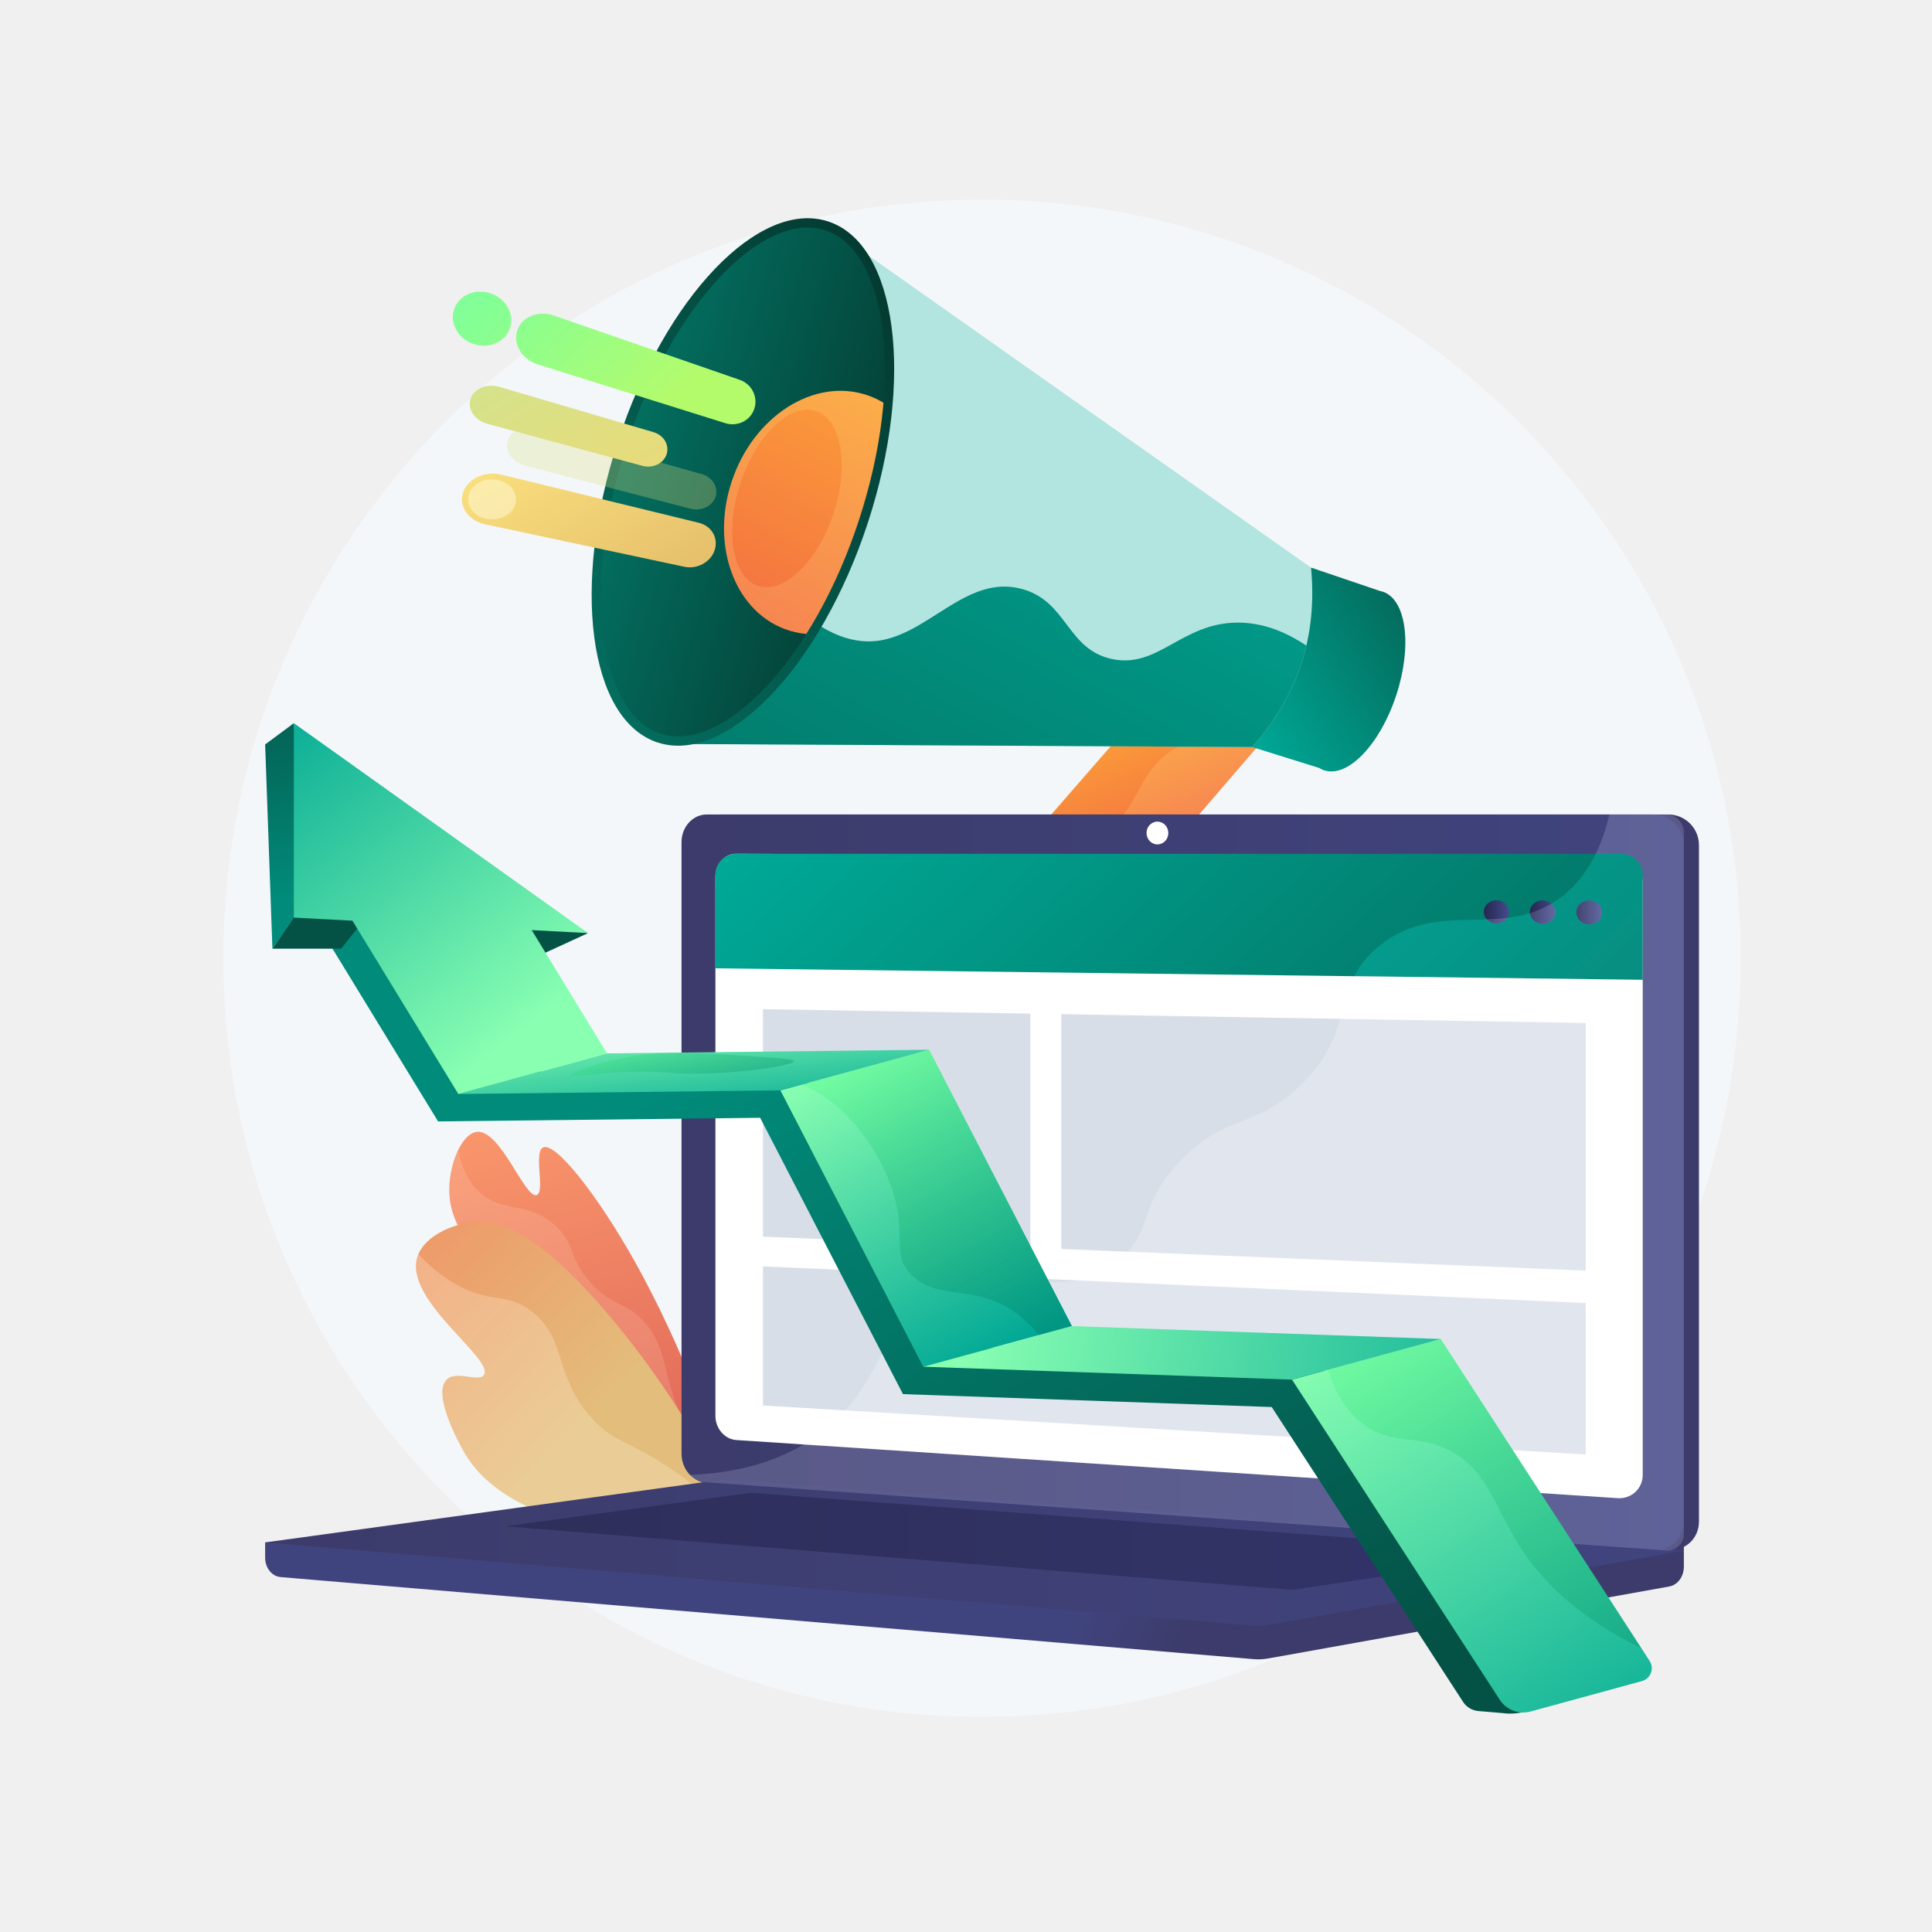
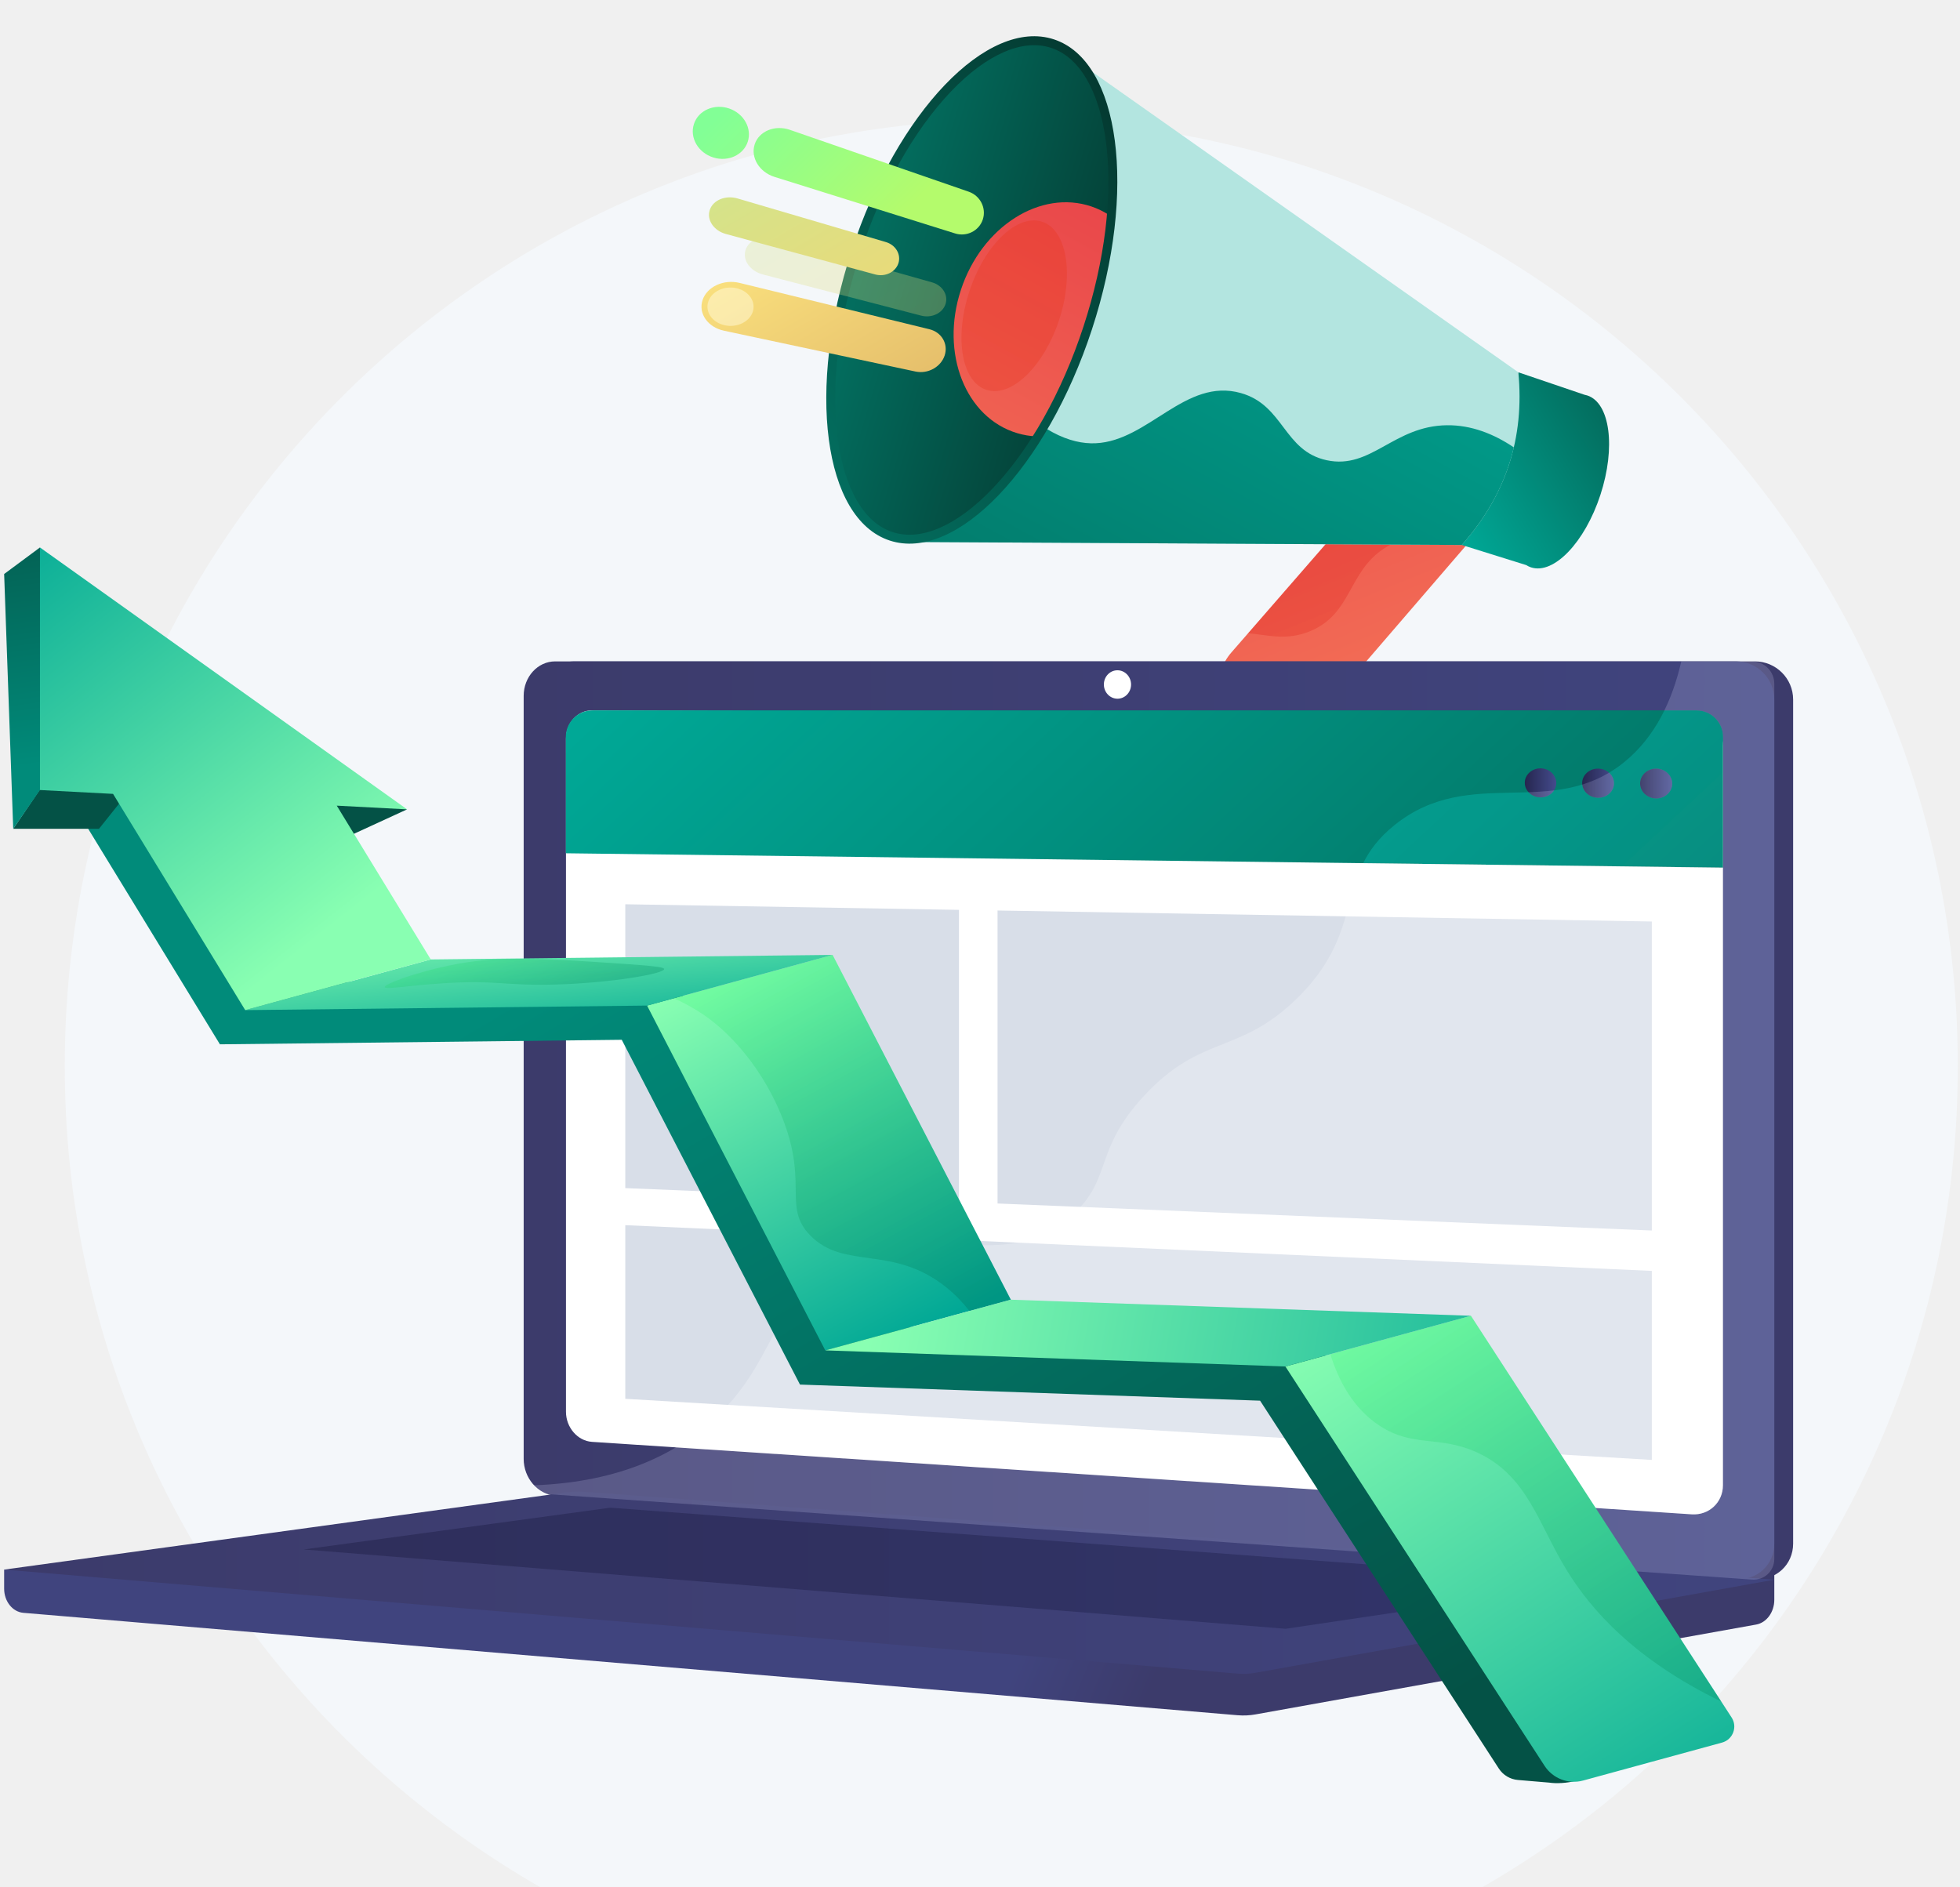
- <svg xmlns="http://www.w3.org/2000/svg" xmlns:xlink="http://www.w3.org/1999/xlink" viewBox="0 0 3710 3710">
+ <svg xmlns="http://www.w3.org/2000/svg" width="348" height="335" viewBox="0 0 348 335" fill="none">
+   <path d="M179.554 357.339C272.369 357.339 347.61 282.098 347.61 189.283C347.61 96.469 272.369 21.228 179.554 21.228C86.74 21.228 11.499 96.469 11.499 189.283C11.499 282.098 86.74 357.339 179.554 357.339Z" fill="#F4F7FA" />
+   <path d="M224.58 130.14C227.98 131.017 231.815 129.937 234.232 127.131L268.31 87.56C271.412 83.957 271 78.594 267.372 75.552C263.719 72.49 256.514 72.329 253.352 75.962L218.618 115.867C215.344 119.63 215.86 125.086 219.755 128.025C220.715 128.749 223.458 129.85 224.58 130.139V130.14Z" fill="url(#paint0_linear_89_3)" />
+   <path style="mix-blend-mode:multiply" opacity="0.3" d="M267.372 75.552C263.718 72.49 256.514 72.329 253.351 75.962L221.592 112.449C224.839 112.66 228.361 113.89 232.741 112.02C240.032 108.908 239.33 101.63 245.676 97.431C248.577 95.512 253.268 94.026 261.267 95.737L268.308 87.56C271.411 83.957 270.998 78.594 267.371 75.552H267.372Z" fill="url(#paint1_linear_89_3)" />
+   <path d="M281.832 70.221C281.668 70.167 281.501 70.126 281.333 70.095L269.584 66.105L259.544 96.764L270.981 100.336C271.25 100.506 271.534 100.643 271.837 100.742C275.878 102.065 281.392 96.306 284.151 87.877C286.911 79.449 285.872 71.543 281.831 70.221H281.832Z" fill="url(#paint2_linear_89_3)" />
+   <path d="M269.584 66.105C270.707 77.777 267.376 87.949 259.544 96.764L162.6 96.243L189.871 9.896L269.583 66.105H269.584Z" fill="#B3E5E0" />
+   <path d="M194.56 78.702C203.934 78.273 210.487 67.023 220.302 69.787C228.005 71.955 227.877 80.081 235.581 81.723C243.467 83.404 247.437 75.607 256.919 75.506C261.23 75.46 265.209 77.032 268.784 79.436C267.316 85.706 264.245 91.473 259.544 96.765L162.6 96.243L177.355 68.726C184.351 76.603 190.015 78.911 194.559 78.704L194.56 78.702Z" fill="url(#paint3_linear_89_3)" />
+   <path d="M193.881 58.469C201.927 33.894 198.898 10.844 187.115 6.986C175.332 3.128 159.257 19.922 151.21 44.497C143.163 69.072 146.192 92.122 157.976 95.98C169.759 99.838 185.834 83.044 193.881 58.469Z" fill="url(#paint4_linear_89_3)" />
+   <path d="M158.472 94.472C155.97 93.652 153.855 91.798 152.187 88.96C150.489 86.072 149.328 82.318 148.733 77.802C147.486 68.309 148.902 56.657 152.722 44.993C156.541 33.329 162.291 23.096 168.911 16.18C172.061 12.89 175.219 10.55 178.296 9.225C181.321 7.924 184.123 7.679 186.624 8.498C189.125 9.317 191.24 11.172 192.908 14.009C194.606 16.898 195.769 20.652 196.362 25.168C196.883 29.137 196.939 33.484 196.549 38.051C196.005 44.407 189.975 49.254 187.752 56.04C185.388 63.258 186.908 71.863 183.318 77.538C181.105 81.034 178.707 84.154 176.183 86.791C173.033 90.081 169.876 92.421 166.798 93.746C163.774 95.047 160.972 95.292 158.471 94.472L158.472 94.472Z" fill="url(#paint5_linear_89_3)" />
+   <mask id="mask0_89_3" style="mask-type:luminance" maskUnits="userSpaceOnUse" x="148" y="8" width="49" height="87">
+     <path d="M158.472 94.472C155.97 93.652 153.855 91.798 152.187 88.96C150.489 86.072 149.328 82.318 148.733 77.802C147.486 68.309 148.902 56.657 152.722 44.993C156.541 33.329 162.291 23.096 168.911 16.18C172.061 12.89 175.219 10.55 178.296 9.225C181.321 7.924 184.123 7.679 186.624 8.498C189.125 9.317 191.24 11.172 192.908 14.009C194.606 16.898 195.769 20.652 196.362 25.168C197.609 34.661 196.193 46.313 192.373 57.977C188.554 69.641 182.804 79.873 176.184 86.79C173.034 90.08 169.877 92.42 166.799 93.745C163.775 95.046 160.973 95.291 158.472 94.472Z" fill="white" />
+   </mask>
+   <g mask="url(#mask0_89_3)">
+     <path d="M170.601 51.494C166.909 62.768 171.443 74.163 180.596 76.908C189.607 79.61 199.72 72.886 203.309 61.925C206.898 50.966 202.684 39.672 193.775 36.659C184.726 33.599 174.292 40.221 170.601 51.494Z" fill="url(#paint6_linear_89_3)" />
+     <path style="mix-blend-mode:multiply" opacity="0.3" d="M172.095 51.781C169.354 60.152 170.814 67.99 175.294 69.269C179.703 70.528 185.388 64.937 188.053 56.799C190.718 48.661 189.414 40.872 185.081 39.382C180.678 37.868 174.836 43.41 172.096 51.782L172.095 51.781Z" fill="url(#paint7_linear_89_3)" />
+   </g>
+   <path opacity="0.3" d="M165.488 50.137L137.599 42.252C135.325 41.609 132.974 42.553 132.38 44.371C131.785 46.188 133.183 48.149 135.473 48.744L163.554 56.044C165.423 56.53 167.348 55.613 167.876 54.001C168.404 52.389 167.345 50.662 165.489 50.137H165.488Z" fill="url(#paint8_linear_89_3)" />
+   <path d="M171.995 34.038L140.245 23.053C137.584 22.132 134.767 23.275 133.998 25.623C133.23 27.969 134.823 30.566 137.51 31.407L169.569 41.447C171.646 42.098 173.838 40.983 174.499 38.968C175.159 36.952 174.052 34.75 171.995 34.038Z" fill="url(#paint9_linear_89_3)" />
+   <path d="M157.278 42.977L130.961 35.24C128.82 34.611 126.595 35.525 126.017 37.29C125.439 39.055 126.74 40.965 128.894 41.55L155.393 48.732C157.161 49.212 158.995 48.322 159.51 46.752C160.024 45.181 159.034 43.493 157.277 42.977L157.278 42.977Z" fill="url(#paint10_linear_89_3)" />
+   <path d="M132.766 25.167C131.994 27.524 129.277 28.782 126.65 27.962C123.972 27.126 122.41 24.457 123.21 22.015C124.009 19.573 126.844 18.354 129.494 19.275C132.093 20.179 133.537 22.81 132.765 25.166L132.766 25.167Z" fill="url(#paint11_linear_89_3)" />
+   <path d="M165.019 58.459L131.315 50.233C128.485 49.542 125.518 50.906 124.737 53.289C123.956 55.673 125.68 58.109 128.537 58.718L162.559 65.971C164.758 66.44 167.057 65.158 167.726 63.115C168.395 61.072 167.197 58.99 165.018 58.459H165.019Z" fill="url(#paint12_linear_89_3)" />
+   <g style="mix-blend-mode:soft-light">
+     <path d="M133.652 55.363C133.066 57.152 130.853 58.226 128.681 57.755C126.476 57.278 125.152 55.396 125.753 53.558C126.356 51.72 128.642 50.663 130.831 51.189C132.988 51.708 134.238 53.573 133.652 55.363Z" fill="#FAF4F1" />
+   </g>
+   <path d="M0.736 278.694L315.029 275.957V284.056C315.029 286.254 313.659 288.124 311.801 288.457L222.928 304.406C221.874 304.596 220.804 304.646 219.74 304.556L4.151 286.373C2.227 286.21 0.735 284.335 0.735 282.077V278.695L0.736 278.694Z" fill="url(#paint13_linear_89_3)" />
+   <path d="M101.912 265.566L311.571 280.382C315.322 280.647 318.372 277.83 318.372 274.089V124.208C318.372 120.467 315.322 117.434 311.571 117.434H101.912C98.821 117.434 96.322 120.175 96.322 123.557V259.048C96.322 262.429 98.821 265.348 101.912 265.566Z" fill="url(#paint14_linear_89_3)" />
+   <path d="M98.568 265.566L308.227 280.382C311.979 280.647 315.029 277.83 315.029 274.089V124.208C315.029 120.467 311.979 117.434 308.227 117.434H98.568C95.478 117.434 92.979 120.175 92.979 123.557V259.048C92.979 262.429 95.478 265.348 98.568 265.566Z" fill="url(#paint15_linear_89_3)" />
+   <path d="M105.1 256.014L300.376 268.884C303.428 269.084 305.91 266.773 305.91 263.719V132.498C305.91 129.444 303.428 126.958 300.376 126.946L105.1 126.137C102.551 126.127 100.488 128.373 100.488 131.154V250.673C100.488 253.455 102.551 255.846 105.1 256.014Z" fill="white" />
+   <path d="M195.993 121.534C195.993 122.926 197.072 124.059 198.404 124.063C199.739 124.067 200.821 122.939 200.821 121.543C200.821 120.147 199.738 119.016 198.404 119.014C197.072 119.014 195.993 120.142 195.993 121.534Z" fill="white" />
+   <path d="M103.8 264.893L315.029 280.489L222.929 297.017C221.875 297.206 220.806 297.257 219.741 297.167L0.736 278.695L100.44 265C101.555 264.847 102.679 264.811 103.8 264.894V264.893Z" fill="url(#paint16_linear_89_3)" />
+   <path style="mix-blend-mode:multiply" opacity="0.3" d="M284.207 280.881L108.352 267.705L53.927 275.12L228.267 289.206L284.207 280.881Z" fill="url(#paint17_linear_89_3)" />
+   <path d="M100.464 151.508L305.933 154.061V130.85C305.933 128.247 303.823 126.137 301.22 126.137H105.176C102.574 126.137 100.464 128.247 100.464 130.85V151.509V151.508Z" fill="url(#paint18_linear_89_3)" />
+   <path d="M177.115 213.692L293.284 218.491V163.617L177.115 161.669V213.692Z" fill="#D8DEE8" />
+   <path d="M111.02 210.96L170.265 213.408V161.555L111.02 160.56V210.96Z" fill="#D8DEE8" />
+   <path d="M111.02 248.371L293.284 259.223V225.658L111.02 217.542V248.371Z" fill="#D8DEE8" />
+   <path d="M291.202 139.107C291.202 140.568 292.474 141.762 294.046 141.773C295.619 141.785 296.896 140.606 296.896 139.142C296.896 137.677 295.619 136.484 294.046 136.476C292.474 136.469 291.202 137.647 291.202 139.108V139.107Z" fill="url(#paint19_linear_89_3)" />
+   <path d="M280.917 139.048C280.917 140.477 282.178 141.643 283.734 141.653C285.294 141.664 286.56 140.512 286.56 139.081C286.56 137.649 285.294 136.483 283.734 136.476C282.177 136.469 280.917 137.62 280.917 139.048Z" fill="url(#paint20_linear_89_3)" />
+   <path d="M270.727 138.99C270.727 140.411 271.976 141.573 273.519 141.583C275.064 141.593 276.318 140.448 276.318 139.022C276.318 137.596 275.064 136.435 273.519 136.428C271.976 136.422 270.727 137.568 270.727 138.99Z" fill="url(#paint21_linear_89_3)" />
+   <g style="mix-blend-mode:soft-light" opacity="0.48">
+     <path d="M149.083 224.458C165.245 215.762 177.954 226.781 190.219 215.908C197.656 209.317 194.004 204.402 203.154 194.551C213.287 183.641 219.885 187.309 230.069 177.49C242.946 165.075 236.507 155.415 247.599 146.501C261.055 135.687 275.568 145.696 288.377 135.326C293.901 130.853 296.933 124.35 298.516 117.434H311.049C313.246 117.434 315.029 119.214 315.029 121.41V276.776C315.029 278.971 313.246 280.625 311.049 280.47L97.372 265.303C96.323 265.228 95.394 264.616 94.797 263.728C110.439 263.158 120.048 257.915 126.191 252.494C138.207 241.89 136.124 231.432 149.082 224.46L149.083 224.458Z" fill="white" />
+   </g>
+   <path d="M15.66 147.165L39.047 185.429L110.394 184.625L142.037 245.844L223.73 248.703L266.119 314.022C266.874 315.185 268.124 315.935 269.507 316.051L275.042 316.518C277.554 316.914 282.921 316.149 282.102 313.741L253.39 248.785L229.779 238.22L150.356 235.183L120.305 174.997L47.323 174.192L22.861 137.035L15.66 147.165Z" fill="url(#paint22_linear_89_3)" />
+   <path d="M59.165 149.738L72.279 143.709L57.664 140.733L59.165 149.738Z" fill="url(#paint23_linear_89_3)" />
+   <path d="M9.206 137.035L2.346 147.165H17.569L22.714 140.733L9.206 137.035Z" fill="url(#paint24_linear_89_3)" />
+   <path d="M0.736 101.92L7.096 97.207L9.85 135.373L7.096 140.278L2.346 147.165L0.736 101.92Z" fill="url(#paint25_linear_89_3)" />
+   <path d="M179.471 230.771L146.53 239.771L114.887 178.551L147.828 169.551L179.471 230.771Z" fill="url(#paint26_linear_89_3)" />
+   <path d="M305.747 309.412L281.087 316.15C278.48 316.863 275.711 315.808 274.239 313.54L228.222 242.63L261.163 233.629L307.447 304.951C308.538 306.631 307.678 308.885 305.747 309.412Z" fill="url(#paint27_linear_89_3)" />
+   <path d="M261.163 233.629L228.222 242.63L146.53 239.771L179.471 230.771L261.163 233.629Z" fill="url(#paint28_linear_89_3)" />
+   <path d="M147.828 169.551L114.887 178.551L43.54 179.356L76.481 170.356L147.828 169.551Z" fill="url(#paint29_linear_89_3)" />
+   <path d="M72.279 143.709L59.792 143.051L76.481 170.356L43.54 179.357L20.073 140.961L7.096 140.278V97.207L72.279 143.709Z" fill="url(#paint30_linear_89_3)" />
+   <g style="mix-blend-mode:multiply" opacity="0.3">
+     <path d="M167.974 228.551C158.507 220.952 149.918 225.576 143.864 219.366C138.686 214.056 144.045 209.73 138.123 196.633C133.301 185.969 126.23 181.058 124.806 180.101C122.978 178.873 121.22 177.955 119.641 177.253L147.829 169.552L179.472 230.771L172.124 232.778C171.035 231.38 169.674 229.915 167.976 228.551H167.974Z" fill="url(#paint31_linear_89_3)" />
+   </g>
+   <path style="mix-blend-mode:multiply" opacity="0.3" d="M110.798 171.145C116.822 171.556 117.903 171.784 117.916 172.063C117.955 172.908 108.282 174.562 98.398 174.819C89.602 175.048 88.066 173.978 78.65 174.59C72.523 174.988 68.417 175.749 68.317 175.278C68.195 174.713 73.893 172.632 80.027 171.375C88.381 169.663 95.967 170.133 110.797 171.145H110.798Z" fill="url(#paint32_linear_89_3)" />
+   <path style="mix-blend-mode:multiply" opacity="0.3" d="M278.193 278.838C273.098 270.527 271.219 262.057 262.349 257.942C255.557 254.791 250.936 257.104 244.898 253.12C240.197 250.019 237.65 245.087 236.204 240.45L261.163 233.629L305.613 302.123C290.267 294.682 282.49 285.845 278.193 278.838Z" fill="url(#paint33_linear_89_3)" />
  <defs>
-     <style>
-       .cls-1 {
-         fill: url(#linear-gradient-2);
-       }
- 
-       .cls-2, .cls-3, .cls-4, .cls-5 {
-         fill: #fff;
-       }
- 
-       .cls-6 {
-         fill: url(#linear-gradient-17);
-       }
- 
-       .cls-3 {
-         opacity: .5;
-       }
- 
-       .cls-3, .cls-4, .cls-7, .cls-5 {
-         mix-blend-mode: soft-light;
-       }
- 
-       .cls-4 {
-         opacity: .48;
-       }
- 
-       .cls-8 {
-         fill: url(#linear-gradient-36);
-       }
- 
-       .cls-8, .cls-9, .cls-10, .cls-11, .cls-12, .cls-5, .cls-13, .cls-14 {
-         opacity: .3;
-       }
- 
-       .cls-8, .cls-9, .cls-10, .cls-12, .cls-13, .cls-14 {
-         mix-blend-mode: multiply;
-       }
- 
-       .cls-15 {
-         fill: url(#linear-gradient-15);
-       }
- 
-       .cls-16 {
-         fill: url(#linear-gradient-18);
-       }
- 
-       .cls-17 {
-         fill: url(#linear-gradient-28);
-       }
- 
-       .cls-18 {
-         fill: url(#linear-gradient-14);
-       }
- 
-       .cls-19 {
-         fill: url(#linear-gradient-6);
-       }
- 
-       .cls-20 {
-         isolation: isolate;
-       }
- 
-       .cls-9 {
-         fill: url(#linear-gradient-20);
-       }
- 
-       .cls-10 {
-         fill: url(#linear-gradient-35);
-       }
- 
-       .cls-21 {
-         fill: url(#linear-gradient-32);
-       }
- 
-       .cls-11 {
-         fill: url(#linear-gradient-11);
-       }
- 
-       .cls-7 {
-         fill: #faf4f1;
-       }
- 
-       .cls-22 {
-         fill: url(#linear-gradient-16);
-       }
- 
-       .cls-23 {
-         fill: url(#linear-gradient-31);
-       }
- 
-       .cls-12 {
-         fill: url(#linear-gradient-4);
-       }
- 
-       .cls-24 {
-         fill: #d8dee8;
-       }
- 
-       .cls-25 {
-         fill: url(#linear-gradient-21);
-       }
- 
-       .cls-26 {
-         fill: url(#linear-gradient-25);
-       }
- 
-       .cls-14 {
-         fill: url(#linear-gradient-10);
-       }
- 
-       .cls-27 {
-         fill: url(#linear-gradient-5);
-       }
- 
-       .cls-28 {
-         fill: #b3e5e0;
-       }
- 
-       .cls-29 {
-         clip-path: url(#clippath);
-       }
- 
-       .cls-30 {
-         fill: url(#linear-gradient-34);
-       }
- 
-       .cls-31 {
-         fill: none;
-       }
- 
-       .cls-32 {
-         fill: url(#linear-gradient-7);
-       }
- 
-       .cls-33 {
-         fill: url(#linear-gradient-24);
-       }
- 
-       .cls-34 {
-         fill: #f4f7fa;
-       }
- 
-       .cls-35 {
-         fill: url(#linear-gradient-9);
-       }
- 
-       .cls-36 {
-         fill: url(#linear-gradient-22);
-       }
- 
-       .cls-37 {
-         fill: url(#linear-gradient-3);
-       }
- 
-       .cls-38 {
-         fill: url(#linear-gradient);
-       }
- 
-       .cls-39 {
-         fill: url(#linear-gradient-27);
-       }
- 
-       .cls-40 {
-         fill: url(#linear-gradient-33);
-       }
- 
-       .cls-41 {
-         fill: url(#linear-gradient-29);
-       }
- 
-       .cls-42 {
-         fill: url(#linear-gradient-30);
-       }
- 
-       .cls-43 {
-         fill: url(#linear-gradient-23);
-       }
- 
-       .cls-44 {
-         fill: url(#linear-gradient-19);
-       }
- 
-       .cls-45 {
-         fill: url(#linear-gradient-8);
-       }
- 
-       .cls-46 {
-         fill: url(#linear-gradient-12);
-       }
- 
-       .cls-47 {
-         fill: url(#linear-gradient-13);
-       }
- 
-       .cls-48 {
-         fill: url(#linear-gradient-26);
-       }
-     </style>
-     <linearGradient id="linear-gradient" x1="-3462.48" y1="1072.45" x2="-3486.37" y2="2141.78" gradientTransform="translate(3605.48 395.04) rotate(-15.39) scale(.86 .93)" gradientUnits="userSpaceOnUse">
-       <stop offset="0" stop-color="#f9966c" />
-       <stop offset="1" stop-color="#d75450" />
+     <linearGradient id="paint0_linear_89_3" x1="235.561" y1="82.413" x2="251.389" y2="121.267" gradientUnits="userSpaceOnUse">
+       <stop stop-color="#ED564F" />
+       <stop offset="1" stop-color="#F36F56" />
    </linearGradient>
-     <linearGradient id="linear-gradient-2" x1="-3539.13" y1="1738.28" x2="-3969.26" y2="979.59" gradientTransform="translate(3605.48 395.04) rotate(-15.39) scale(.86 .93)" gradientUnits="userSpaceOnUse">
-       <stop offset="0" stop-color="#e3bd7b" />
-       <stop offset="1" stop-color="#f6825d" />
+     <linearGradient id="paint1_linear_89_3" x1="239.619" y1="80.76" x2="255.448" y2="119.614" gradientUnits="userSpaceOnUse">
+       <stop stop-color="#E63946" />
+       <stop offset="1" stop-color="#F36F56" />
    </linearGradient>
-     <linearGradient id="linear-gradient-3" x1="255.38" y1="1480.87" x2="-49.66" y2="1840.62" gradientTransform="translate(2838.57 -54.64) rotate(-161.87) scale(1 -1)" gradientUnits="userSpaceOnUse">
-       <stop offset="0" stop-color="#ffc444" />
-       <stop offset="1" stop-color="#f36f56" />
+     <linearGradient id="paint2_linear_89_3" x1="285.912" y1="74.997" x2="257.061" y2="92.729" gradientUnits="userSpaceOnUse">
+       <stop stop-color="#036D5E" />
+       <stop offset="1" stop-color="#00A896" />
    </linearGradient>
-     <linearGradient id="linear-gradient-4" x1="217.8" y1="1449.01" x2="-87.24" y2="1808.76" xlink:href="#linear-gradient-3" />
-     <linearGradient id="linear-gradient-5" x1="-398.58" y1="1225.24" x2="-644.8" y2="1515.62" gradientTransform="translate(3461.18 149.49) rotate(18.13)" gradientUnits="userSpaceOnUse">
-       <stop offset="0" stop-color="#036d5e" />
-       <stop offset="1" stop-color="#00a896" />
+     <linearGradient id="paint3_linear_89_3" x1="249.989" y1="25.621" x2="182.261" y2="150.997" gradientUnits="userSpaceOnUse">
+       <stop stop-color="#00A896" />
+       <stop offset="1" stop-color="#036D5E" />
    </linearGradient>
-     <linearGradient id="linear-gradient-6" x1="299.9" y1="823.61" x2="584.92" y2="2400.1" gradientTransform="translate(2838.57 -54.64) rotate(-161.87) scale(1 -1)" gradientUnits="userSpaceOnUse">
-       <stop offset="0" stop-color="#00a896" />
-       <stop offset="1" stop-color="#036d5e" />
+     <linearGradient id="paint4_linear_89_3" x1="205.392" y1="31.298" x2="139.686" y2="71.681" gradientUnits="userSpaceOnUse">
+       <stop stop-color="#043A31" />
+       <stop offset="1" stop-color="#036D5E" />
    </linearGradient>
-     <linearGradient id="linear-gradient-7" x1="-1411.68" y1="1040.09" x2="-1972.43" y2="1701.41" gradientTransform="translate(2797.3 2617.55) rotate(90)" gradientUnits="userSpaceOnUse">
-       <stop offset="0" stop-color="#043a31" />
-       <stop offset="1" stop-color="#036d5e" />
+     <linearGradient id="paint5_linear_89_3" x1="199.789" y1="59.655" x2="153.712" y2="45.857" gradientUnits="userSpaceOnUse">
+       <stop stop-color="#043A31" />
+       <stop offset="1" stop-color="#036D5E" />
    </linearGradient>
-     <linearGradient id="linear-gradient-8" x1="-1372.41" y1="1362.6" x2="-1912.98" y2="1376.38" gradientTransform="translate(3461.18 149.49) rotate(18.13)" xlink:href="#linear-gradient-7" />
-     <clipPath id="clippath">
-       <path class="cls-31" d="m1268.39,1408.81c-28.12-9.21-51.9-30.06-70.65-61.96-19.09-32.47-32.15-74.68-38.83-125.45-14.02-106.72,1.9-237.72,44.84-368.85,42.94-131.13,107.58-246.17,182.01-323.93,35.41-36.99,70.91-63.29,105.51-78.19,34-14.63,65.5-17.38,93.62-8.17,28.12,9.21,51.9,30.06,70.65,61.96,19.09,32.47,32.16,74.68,38.83,125.45,14.02,106.72-1.9,237.72-44.84,368.85-42.94,131.13-107.58,246.17-182.01,323.93-35.41,36.99-70.91,63.29-105.51,78.19-34,14.63-65.5,17.38-93.62,8.17Z" />
-     </clipPath>
-     <linearGradient id="linear-gradient-9" x1="773.07" y1="869.98" x2="956.87" y2="1886.62" xlink:href="#linear-gradient-3" />
-     <linearGradient id="linear-gradient-10" x1="879.06" y1="1000.95" x2="1014.67" y2="1751.07" xlink:href="#linear-gradient-3" />
-     <linearGradient id="linear-gradient-11" x1="792.72" y1="1320.55" x2="1209.92" y2="1689.12" gradientTransform="translate(752.49 -737.49) rotate(18.13)" gradientUnits="userSpaceOnUse">
-       <stop offset="0" stop-color="#d5e38a" />
-       <stop offset="1" stop-color="#f6d46e" />
+     <linearGradient id="paint6_linear_89_3" x1="208.708" y1="16.444" x2="165.031" y2="97.296" gradientUnits="userSpaceOnUse">
+       <stop stop-color="#E63946" />
+       <stop offset="1" stop-color="#F36F56" />
    </linearGradient>
-     <linearGradient id="linear-gradient-12" x1="634" y1="1094.94" x2="977.91" y2="1273.18" gradientTransform="translate(752.49 -737.49) rotate(18.13)" gradientUnits="userSpaceOnUse">
-       <stop offset="0" stop-color="#82ff96" />
-       <stop offset="1" stop-color="#b4fb6c" />
+     <linearGradient id="paint7_linear_89_3" x1="196.123" y1="24.581" x2="163.897" y2="84.238" gradientUnits="userSpaceOnUse">
+       <stop stop-color="#FFC444" />
+       <stop offset="1" stop-color="#F36F56" />
    </linearGradient>
-     <linearGradient id="linear-gradient-13" x1="693.98" y1="1274.19" x2="1093.45" y2="1627.09" xlink:href="#linear-gradient-11" />
-     <linearGradient id="linear-gradient-14" x1="559.19" y1="1215.42" x2="938.87" y2="1412.21" xlink:href="#linear-gradient-12" />
-     <linearGradient id="linear-gradient-15" x1="763.12" y1="1413.42" x2="1248.95" y2="1842.62" gradientTransform="translate(752.49 -737.49) rotate(18.13)" gradientUnits="userSpaceOnUse">
-       <stop offset="0" stop-color="#f9df7d" />
-       <stop offset="1" stop-color="#d7a75e" />
+     <linearGradient id="paint8_linear_89_3" x1="143.043" y1="37.132" x2="168.108" y2="79.836" gradientUnits="userSpaceOnUse">
+       <stop stop-color="#D5E38A" />
+       <stop offset="1" stop-color="#F6D46E" />
    </linearGradient>
-     <linearGradient id="linear-gradient-16" x1="1688.88" y1="3066.61" x2="1497.5" y2="3146.99" gradientTransform="translate(3771.62) rotate(-180) scale(1 -1)" gradientUnits="userSpaceOnUse">
-       <stop offset="0" stop-color="#40447e" />
-       <stop offset="1" stop-color="#3c3b6b" />
+     <linearGradient id="paint9_linear_89_3" x1="135.87" y1="13.667" x2="160.008" y2="38.253" gradientUnits="userSpaceOnUse">
+       <stop stop-color="#82FF96" />
+       <stop offset="1" stop-color="#B4FB6C" />
    </linearGradient>
-     <linearGradient id="linear-gradient-17" x1="1433.33" y1="2223.13" x2="1225.63" y2="2310.36" xlink:href="#linear-gradient-16" />
-     <linearGradient id="linear-gradient-18" x1="538.12" y1="2270.35" x2="2462.91" y2="2270.35" xlink:href="#linear-gradient-16" />
-     <linearGradient id="linear-gradient-19" x1="538.12" y1="2982.13" x2="3262.48" y2="2982.13" xlink:href="#linear-gradient-16" />
-     <linearGradient id="linear-gradient-20" x1="805.29" y1="2959.81" x2="2801.41" y2="2959.81" xlink:href="#linear-gradient-16" />
-     <linearGradient id="linear-gradient-21" x1="1958.53" y1="1277.89" x2="936.73" y2="2374.2" gradientTransform="translate(3771.62) rotate(-180) scale(1 -1)" xlink:href="#linear-gradient-6" />
-     <linearGradient id="linear-gradient-22" x1="695.3" y1="1752.06" x2="744.66" y2="1752.06" gradientTransform="translate(3771.62) rotate(-180) scale(1 -1)" gradientUnits="userSpaceOnUse">
-       <stop offset="0" stop-color="#444b8c" />
-       <stop offset="1" stop-color="#26264f" />
+     <linearGradient id="paint10_linear_89_3" x1="135.979" y1="30.48" x2="159.98" y2="71.368" gradientUnits="userSpaceOnUse">
+       <stop stop-color="#D5E38A" />
+       <stop offset="1" stop-color="#F6D46E" />
    </linearGradient>
-     <linearGradient id="linear-gradient-23" x1="784.9" y1="1751.54" x2="833.81" y2="1751.54" xlink:href="#linear-gradient-22" />
-     <linearGradient id="linear-gradient-24" x1="873.68" y1="1751.03" x2="922.14" y2="1751.03" xlink:href="#linear-gradient-22" />
-     <linearGradient id="linear-gradient-25" x1="2280.57" y1="1962.15" x2="1428.93" y2="3399.29" gradientTransform="translate(3771.62) rotate(-180) scale(1 -1)" gradientUnits="userSpaceOnUse">
-       <stop offset="0" stop-color="#018b7a" />
+     <linearGradient id="paint11_linear_89_3" x1="126.212" y1="21.781" x2="152.86" y2="48.925" gradientUnits="userSpaceOnUse">
+       <stop stop-color="#82FF96" />
+       <stop offset="1" stop-color="#B4FB6C" />
+     </linearGradient>
+     <linearGradient id="paint12_linear_89_3" x1="137.97" y1="44.163" x2="167.159" y2="93.892" gradientUnits="userSpaceOnUse">
+       <stop stop-color="#F9DF7D" />
+       <stop offset="1" stop-color="#D7A75E" />
+     </linearGradient>
+     <linearGradient id="paint13_linear_89_3" x1="182.273" y1="290.776" x2="204.351" y2="300.049" gradientUnits="userSpaceOnUse">
+       <stop stop-color="#40447E" />
+       <stop offset="1" stop-color="#3C3B6B" />
+     </linearGradient>
+     <linearGradient id="paint14_linear_89_3" x1="211.754" y1="193.469" x2="235.715" y2="203.532" gradientUnits="userSpaceOnUse">
+       <stop stop-color="#40447E" />
+       <stop offset="1" stop-color="#3C3B6B" />
+     </linearGradient>
+     <linearGradient id="paint15_linear_89_3" x1="315.029" y1="198.916" x2="92.978" y2="198.916" gradientUnits="userSpaceOnUse">
+       <stop stop-color="#40447E" />
+       <stop offset="1" stop-color="#3C3B6B" />
+     </linearGradient>
+     <linearGradient id="paint16_linear_89_3" x1="315.029" y1="281.03" x2="0.736" y2="281.03" gradientUnits="userSpaceOnUse">
+       <stop stop-color="#40447E" />
+       <stop offset="1" stop-color="#3C3B6B" />
+     </linearGradient>
+     <linearGradient id="paint17_linear_89_3" x1="284.207" y1="278.455" x2="53.927" y2="278.455" gradientUnits="userSpaceOnUse">
+       <stop stop-color="#40447E" />
+       <stop offset="1" stop-color="#3C3B6B" />
+     </linearGradient>
+     <linearGradient id="paint18_linear_89_3" x1="151.165" y1="84.422" x2="269.044" y2="210.897" gradientUnits="userSpaceOnUse">
+       <stop stop-color="#00A896" />
+       <stop offset="1" stop-color="#036D5E" />
+     </linearGradient>
+     <linearGradient id="paint19_linear_89_3" x1="296.896" y1="139.125" x2="291.202" y2="139.125" gradientUnits="userSpaceOnUse">
+       <stop stop-color="#444B8C" />
+       <stop offset="1" stop-color="#26264F" />
+     </linearGradient>
+     <linearGradient id="paint20_linear_89_3" x1="286.56" y1="139.065" x2="280.917" y2="139.065" gradientUnits="userSpaceOnUse">
+       <stop stop-color="#444B8C" />
+       <stop offset="1" stop-color="#26264F" />
+     </linearGradient>
+     <linearGradient id="paint21_linear_89_3" x1="276.318" y1="139.006" x2="270.727" y2="139.006" gradientUnits="userSpaceOnUse">
+       <stop stop-color="#444B8C" />
+       <stop offset="1" stop-color="#26264F" />
+     </linearGradient>
+     <linearGradient id="paint22_linear_89_3" x1="114.013" y1="163.361" x2="212.262" y2="329.155" gradientUnits="userSpaceOnUse">
+       <stop stop-color="#018B7A" />
      <stop offset="1" stop-color="#045246" />
    </linearGradient>
-     <linearGradient id="linear-gradient-26" x1="2610.99" y1="1967.84" x2="2637.53" y2="1922.73" xlink:href="#linear-gradient-25" />
-     <linearGradient id="linear-gradient-27" x1="3197.2" y1="1473.7" x2="3165.35" y2="1749.7" xlink:href="#linear-gradient-25" />
-     <linearGradient id="linear-gradient-28" x1="3211.82" y1="1723.48" x2="3275.51" y2="1256.4" xlink:href="#linear-gradient-25" />
-     <linearGradient id="linear-gradient-29" x1="2152.06" y1="2028.01" x2="1841.56" y2="2598.6" gradientTransform="translate(3771.62) rotate(-180) scale(1 -1)" gradientUnits="userSpaceOnUse">
-       <stop offset="0" stop-color="#89ffb2" />
-       <stop offset="1" stop-color="#00a795" />
+     <linearGradient id="paint23_linear_89_3" x1="75.895" y1="164.018" x2="72.833" y2="158.814" gradientUnits="userSpaceOnUse">
+       <stop stop-color="#018B7A" />
+       <stop offset="1" stop-color="#045246" />
    </linearGradient>
-     <linearGradient id="linear-gradient-30" x1="1189.4" y1="2545.38" x2="610.6" y2="3439.17" xlink:href="#linear-gradient-29" />
-     <linearGradient id="linear-gradient-31" x1="1918.51" y1="2524.1" x2="704.36" y2="2739.07" xlink:href="#linear-gradient-29" />
-     <linearGradient id="linear-gradient-32" x1="2451.94" y1="1936.26" x2="2428.05" y2="2169.8" xlink:href="#linear-gradient-29" />
-     <linearGradient id="linear-gradient-33" x1="2766.29" y1="1978.49" x2="3265.22" y2="1344.21" xlink:href="#linear-gradient-29" />
-     <linearGradient id="linear-gradient-34" x1="2128.21" y1="2015.03" x2="1817.71" y2="2585.62" xlink:href="#linear-gradient-29" />
-     <linearGradient id="linear-gradient-35" x1="2506.93" y1="1968.35" x2="2420.03" y2="2128.04" xlink:href="#linear-gradient-29" />
-     <linearGradient id="linear-gradient-36" x1="1164.85" y1="2529.49" x2="586.05" y2="3423.28" xlink:href="#linear-gradient-29" />
+     <linearGradient id="paint24_linear_89_3" x1="8.267" y1="107.012" x2="11.942" y2="138.852" gradientUnits="userSpaceOnUse">
+       <stop stop-color="#018B7A" />
+       <stop offset="1" stop-color="#045246" />
+     </linearGradient>
+     <linearGradient id="paint25_linear_89_3" x1="6.581" y1="135.827" x2="-0.767" y2="81.943" gradientUnits="userSpaceOnUse">
+       <stop stop-color="#018B7A" />
+       <stop offset="1" stop-color="#045246" />
+     </linearGradient>
+     <linearGradient id="paint26_linear_89_3" x1="128.839" y1="170.959" x2="164.659" y2="236.785" gradientUnits="userSpaceOnUse">
+       <stop stop-color="#89FFB2" />
+       <stop offset="1" stop-color="#00A795" />
+     </linearGradient>
+     <linearGradient id="paint27_linear_89_3" x1="239.895" y1="230.645" x2="306.668" y2="333.756" gradientUnits="userSpaceOnUse">
+       <stop stop-color="#89FFB2" />
+       <stop offset="1" stop-color="#00A795" />
+     </linearGradient>
+     <linearGradient id="paint28_linear_89_3" x1="155.782" y1="228.19" x2="295.851" y2="252.99" gradientUnits="userSpaceOnUse">
+       <stop stop-color="#89FFB2" />
+       <stop offset="1" stop-color="#00A795" />
+     </linearGradient>
+     <linearGradient id="paint29_linear_89_3" x1="94.243" y1="160.374" x2="96.999" y2="187.317" gradientUnits="userSpaceOnUse">
+       <stop stop-color="#89FFB2" />
+       <stop offset="1" stop-color="#00A795" />
+     </linearGradient>
+     <linearGradient id="paint30_linear_89_3" x1="57.979" y1="165.246" x2="0.42" y2="92.073" gradientUnits="userSpaceOnUse">
+       <stop stop-color="#89FFB2" />
+       <stop offset="1" stop-color="#00A795" />
+     </linearGradient>
+     <linearGradient id="paint31_linear_89_3" x1="131.59" y1="169.462" x2="167.411" y2="235.287" gradientUnits="userSpaceOnUse">
+       <stop stop-color="#89FFB2" />
+       <stop offset="1" stop-color="#00A795" />
+     </linearGradient>
+     <linearGradient id="paint32_linear_89_3" x1="87.9" y1="164.077" x2="97.925" y2="182.499" gradientUnits="userSpaceOnUse">
+       <stop stop-color="#89FFB2" />
+       <stop offset="1" stop-color="#00A795" />
+     </linearGradient>
+     <linearGradient id="paint33_linear_89_3" x1="242.727" y1="228.812" x2="309.5" y2="331.923" gradientUnits="userSpaceOnUse">
+       <stop stop-color="#89FFB2" />
+       <stop offset="1" stop-color="#00A795" />
+     </linearGradient>
  </defs>
-   <g class="cls-20">
-     <g id="Illustration">
-       <g>
-         <circle class="cls-34" cx="1885.81" cy="1840.12" r="1456.74" />
-         <g>
-           <g>
-             <path class="cls-38" d="m1361.69,2836.33c39.29-25.86-55.89-258.33-141.71-412.06-70.48-126.25-153.41-233-177.36-220.67-18.33,9.44,4.64,85.18-11.99,91.22-22.27,8.09-69.13-125.83-114.67-121.33-28.06,2.77-52.31,57.76-53.22,108.31-1.64,91.19,72.99,151.58,235.32,309.97,208.03,202.97,243.4,257.87,263.62,244.56Z" />
-             <path class="cls-5" d="m1294.71,2686.1c-21.88-65.58-20-107.42-59.8-149.82-34.77-37.04-56.24-26.46-97.25-69.27-46.44-48.49-30.2-73.87-69.1-111.42-54.01-52.14-105.97-23.16-151.78-70.02-14.48-14.81-29.4-38.3-36.69-77.69-10.2,20.66-16.88,47.88-17.35,73.93-1.64,91.19,72.99,151.58,235.32,309.97,208.03,202.97,243.4,257.87,263.62,244.56,3.07-2.02,5.32-5.31,6.82-9.72-39.43-53.62-61.06-102.34-73.8-140.51Z" />
-           </g>
-           <g>
-             <path class="cls-1" d="m1436.86,2955.3c-83.93-187.56-179.05-321.66-250.43-409.02-160.59-196.56-238.76-202.76-273.06-200.14-45.7,3.49-104.39,29.58-113.42,73.36-16.88,81.91,147.54,189.51,129.59,220.44-9.29,16.01-54.72-10.4-73.06,10.56-25.08,28.66,23.57,119.53,36.65,141.44,101.13,169.35,435.82,167.21,543.72,163.36Z" />
-             <path class="cls-3" d="m1275.03,2811.93c-75.29-48.27-97.78-43.44-138.21-88.1-74.54-82.36-47.24-153.16-116.32-205.93-49.25-37.63-77.89-12.92-147.01-52.7-28.13-16.19-51.19-36.29-69.98-56.94-1.54,3.61-2.75,7.35-3.56,11.24-16.88,81.91,147.54,189.51,129.59,220.44-9.29,16.01-54.72-10.4-73.06,10.56-25.08,28.66,23.57,119.53,36.65,141.44,101.13,169.35,435.82,167.21,543.72,163.36-1.53-3.42-3.07-6.78-4.61-10.17-60.16-65.09-115.71-106.58-157.22-133.2Z" />
-           </g>
-         </g>
-         <g>
-           <g>
-             <path class="cls-37" d="m2011.61,1809.81c38.22,9.86,81.34-2.28,108.51-33.83l383.12-444.87c34.88-40.51,30.24-100.8-10.54-135-41.07-34.43-122.07-36.24-157.62,4.6l-390.5,448.64c-36.81,42.3-31,103.64,12.79,136.68,10.79,8.14,41.63,20.52,54.24,23.77Z" />
-             <path class="cls-12" d="m2492.69,1196.11c-41.07-34.43-122.07-36.24-157.62,4.6l-357.05,410.21c36.5,2.37,76.1,16.2,125.34-4.82,81.97-34.99,74.07-116.81,145.42-164.02,32.61-21.58,85.35-38.28,175.28-19.05l79.16-91.92c34.88-40.51,30.24-100.8-10.54-135Z" />
-             <path class="cls-27" d="m2655.26,1136.17c-1.84-.6-3.72-1.06-5.61-1.41l-132.09-44.86-112.87,344.68,128.58,40.16c3.02,1.91,6.22,3.45,9.62,4.56,45.43,14.88,107.42-49.87,138.44-144.63,31.03-94.75,19.35-183.63-26.08-198.5Z" />
-             <path class="cls-28" d="m2517.56,1089.9c12.63,131.22-24.82,245.58-112.87,344.68l-1089.89-5.86,306.6-970.74,896.15,631.92Z" />
-             <path class="cls-19" d="m1674.11,1231.52c105.39-4.82,179.06-131.3,289.41-100.23,86.59,24.38,85.16,115.73,171.77,134.19,88.66,18.9,133.29-68.75,239.89-69.89,48.47-.52,93.2,17.16,133.39,44.18-16.5,70.49-51.03,135.33-103.88,194.82l-1089.89-5.86,165.89-309.36c78.65,88.55,142.32,114.5,193.41,112.17Z" />
-             <ellipse class="cls-32" cx="1426.64" cy="925.54" rx="526.39" ry="252.39" transform="translate(103.09 1993.32) rotate(-71.87)" />
-             <path class="cls-45" d="m1268.39,1408.81c-28.12-9.21-51.9-30.06-70.65-61.96-19.09-32.47-32.15-74.68-38.83-125.45-14.02-106.72,1.9-237.72,44.84-368.85,42.94-131.13,107.58-246.17,182.01-323.93,35.41-36.99,70.91-63.29,105.51-78.19,34-14.63,65.5-17.38,93.62-8.17,28.12,9.21,51.9,30.06,70.65,61.96,19.09,32.47,32.16,74.68,38.83,125.45,5.86,44.62,6.49,93.49,2.1,144.84-6.11,71.45-73.91,125.94-98.9,202.24-26.57,81.14-9.49,177.88-49.85,241.68-24.87,39.31-51.83,74.38-80.21,104.03-35.41,36.99-70.91,63.29-105.51,78.19-34,14.63-65.5,17.38-93.62,8.17Z" />
-             <g class="cls-29">
-               <path class="cls-35" d="m1404.75,925.64c-41.5,126.74,9.47,254.85,112.37,285.71,101.31,30.38,215-45.22,255.35-168.44,40.35-123.21-7.02-250.18-107.18-284.05-101.74-34.41-219.04,40.04-260.54,166.78Z" />
-               <path class="cls-14" d="m1421.55,928.86c-30.82,94.11-14.4,182.23,35.96,196.61,49.57,14.16,113.49-48.7,143.45-140.19,29.96-91.49,15.3-179.06-33.42-195.81-49.49-17.02-115.17,45.28-145.98,139.4Z" />
-             </g>
-           </g>
-           <g>
-             <path class="cls-11" d="m1347.27,910.38l-313.54-88.65c-25.56-7.23-51.99,3.39-58.67,23.82h0c-6.69,20.43,9.03,42.48,34.77,49.17l315.7,82.07c21.01,5.46,42.65-4.85,48.59-22.97h0c5.93-18.12-5.97-37.54-26.84-43.44Z" />
-             <path class="cls-46" d="m1420.43,729.39l-356.95-123.5c-29.92-10.35-61.59,2.5-70.23,28.89h0c-8.64,26.38,9.27,55.57,39.48,65.03l360.42,112.88c23.35,7.31,48-5.22,55.43-27.88h0c7.42-22.66-5.03-47.42-28.15-55.42Z" />
-             <path class="cls-47" d="m1254.97,829.88l-295.87-86.98c-24.06-7.07-49.08,3.21-55.58,23.05h0c-6.5,19.84,8.13,41.32,32.35,47.89l297.91,80.75c19.88,5.39,40.5-4.61,46.28-22.27h0c5.78-17.66-5.35-36.63-25.1-42.43Z" />
-             <path class="cls-18" d="m979.4,629.66c-8.68,26.5-39.23,40.64-68.76,31.42-30.11-9.4-47.67-39.41-38.68-66.86,8.99-27.45,40.86-41.16,70.65-30.8,29.22,10.16,45.45,39.74,36.78,66.23Z" />
-             <g>
-               <path class="cls-15" d="m1342,1003.94l-378.91-92.48c-31.82-7.77-65.18,7.56-73.96,34.36h0c-8.78,26.8,10.6,54.18,42.72,61.03l382.49,81.54c24.73,5.27,50.57-9.14,58.09-32.11h0c7.52-22.97-5.94-46.37-30.44-52.34Z" />
-               <path class="cls-7" d="m989.36,969.13c-6.59,20.12-31.47,32.19-55.89,26.9-24.79-5.37-39.67-26.53-32.91-47.19,6.77-20.66,32.47-32.55,57.08-26.63,24.25,5.83,38.31,26.8,31.72,46.92Z" />
-             </g>
-           </g>
-         </g>
-         <g>
-           <path class="cls-22" d="m509.14,2961.88l2724.36-23.73v70.21c0,19.05-11.88,35.26-27.98,38.15l-770.37,138.25c-9.14,1.64-18.41,2.08-27.64,1.3l-1868.77-157.62c-16.68-1.41-29.61-17.66-29.61-37.24v-29.31Z" />
-           <path class="cls-6" d="m1386.15,2848.08l1817.37,128.43c32.52,2.3,58.96-22.12,58.96-54.55v-1299.2c0-32.43-26.44-58.72-58.96-58.72h-1817.37c-26.79,0-48.45,23.76-48.45,53.08v1174.46c0,29.31,21.66,54.61,48.45,56.5Z" />
-           <path class="cls-16" d="m1357.17,2848.08l1817.37,128.43c32.52,2.3,58.96-22.12,58.96-54.55v-1299.2c0-32.43-26.44-58.72-58.96-58.72h-1817.37c-26.79,0-48.45,23.76-48.45,53.08v1174.46c0,29.31,21.66,54.61,48.45,56.5Z" />
-           <path class="cls-2" d="m1413.79,2765.28l1692.69,111.56c26.46,1.74,47.97-18.3,47.97-44.77v-1137.45c0-26.47-21.51-48.02-47.97-48.13l-1692.69-7.01c-22.1-.09-39.98,19.38-39.98,43.49v1036.02c0,24.11,17.88,44.84,39.98,46.29Z" />
-           <path class="cls-2" d="m2201.67,1599.58c0,12.07,9.35,21.89,20.9,21.92,11.57.04,20.95-9.74,20.95-21.84,0-12.1-9.39-21.91-20.95-21.92-11.55,0-20.9,9.77-20.9,21.84Z" />
-           <path class="cls-44" d="m1402.52,2842.25l1830.98,135.19-798.34,143.27c-9.14,1.64-18.41,2.08-27.64,1.3l-1898.38-160.12,864.25-118.71c9.67-1.33,19.41-1.64,29.13-.92Z" />
-           <polygon class="cls-9" points="2966.33 2980.84 1441.98 2866.62 970.21 2930.9 2481.43 3053 2966.33 2980.84" />
-           <g>
-             <path class="cls-25" d="m1373.6,1859.4l1781.05,22.13v-201.2c0-22.56-18.29-40.85-40.85-40.85h-1699.35c-22.56,0-40.85,18.29-40.85,40.85v179.08Z" />
-             <g>
-               <polygon class="cls-24" points="2038.03 2398.43 3045.01 2440.03 3045.01 1964.37 2038.03 1947.48 2038.03 2398.43" />
-               <polygon class="cls-24" points="1465.1 2374.75 1978.65 2395.97 1978.65 1946.49 1465.1 1937.87 1465.1 2374.75" />
-               <polygon class="cls-24" points="1465.1 2699.03 3045.01 2793.1 3045.01 2502.15 1465.1 2431.8 1465.1 2699.03" />
-             </g>
-             <path class="cls-36" d="m3026.96,1751.91c0,12.66,11.03,23.01,24.65,23.11,13.64.1,24.71-10.12,24.71-22.81,0-12.7-11.07-23.04-24.71-23.11-13.62-.06-24.65,10.15-24.65,22.82Z" />
-             <path class="cls-43" d="m2937.81,1751.4c0,12.38,10.93,22.49,24.42,22.58,13.52.09,24.49-9.89,24.49-22.3,0-12.41-10.97-22.52-24.49-22.58-13.5-.06-24.42,9.92-24.42,22.3Z" />
-             <path class="cls-33" d="m2849.48,1750.89c0,12.32,10.83,22.39,24.2,22.48,13.39.09,24.26-9.84,24.26-22.2s-10.87-22.42-24.26-22.48c-13.37-.06-24.2,9.88-24.2,22.2Z" />
-           </g>
-           <path class="cls-4" d="m1795.04,2491.75c140.1-75.38,250.26,20.14,356.58-74.11,64.46-57.14,32.81-99.74,112.12-185.13,87.84-94.57,145.03-62.78,233.31-147.89,111.62-107.62,55.8-191.35,151.95-268.62,116.64-93.74,242.44-6.98,353.47-96.87,47.89-38.77,74.17-95.14,87.89-155.09h108.64c19.04,0,34.5,15.43,34.5,34.47v1346.74c0,19.03-15.46,33.37-34.5,32.02l-1852.2-131.47c-9.09-.65-17.15-5.95-22.32-13.65,135.59-4.94,218.88-50.39,272.13-97.38,104.16-91.92,86.1-182.57,198.42-243Z" />
-         </g>
-         <g>
-           <path class="cls-26" d="m638.5,1821.76l202.73,331.68,618.45-6.97,274.29,530.66,708.13,24.78,367.44,566.2c6.54,10.08,17.38,16.58,29.36,17.59l47.98,4.05c21.78,3.43,68.3-3.2,61.2-24.07l-248.88-563.06-204.67-91.58-688.45-26.32-260.49-521.71-632.63-6.98-212.04-322.08-62.42,87.81Z" />
-           <polygon class="cls-48" points="1015.61 1844.06 1129.29 1791.8 1002.6 1766 1015.61 1844.06" />
-           <polygon class="cls-39" points="582.56 1733.95 523.09 1821.76 655.05 1821.76 699.65 1766 582.56 1733.95" />
-           <polygon class="cls-17" points="509.14 1429.56 564.27 1388.71 588.14 1719.54 564.27 1762.06 523.09 1821.76 509.14 1429.56" />
-           <polygon class="cls-41" points="2058.45 2546.47 1772.91 2624.49 1498.62 2093.82 1784.16 2015.8 2058.45 2546.47" />
-           <path class="cls-42" d="m3153.04,3228.15l-213.76,58.41c-22.6,6.18-46.6-2.97-59.36-22.63l-398.88-614.66,285.54-78.02,401.2,618.23c9.45,14.56,2,34.1-14.74,38.67Z" />
-           <polygon class="cls-23" points="2766.58 2571.25 2481.04 2649.27 1772.91 2624.49 2058.45 2546.47 2766.58 2571.25" />
-           <polygon class="cls-21" points="1784.16 2015.8 1498.62 2093.82 880.17 2100.8 1165.71 2022.78 1784.16 2015.8" />
-           <polygon class="cls-40" points="1129.29 1791.8 1021.05 1786.1 1165.71 2022.78 880.17 2100.8 676.75 1767.98 564.27 1762.06 564.27 1388.71 1129.29 1791.8" />
-           <g class="cls-13">
-             <path class="cls-30" d="m1958.79,2527.23c-82.06-65.87-156.51-25.79-208.99-79.62-44.88-46.03,1.57-83.53-49.76-197.05-41.8-92.44-103.09-135.01-115.44-143.31-15.84-10.64-31.08-18.6-44.77-24.68l244.34-66.76,274.29,530.66-63.69,17.4c-9.44-12.12-21.24-24.82-35.96-36.64Z" />
-           </g>
-           <path class="cls-10" d="m1463.18,2029.62c52.22,3.56,61.59,5.54,61.7,7.96.34,7.32-83.51,21.66-169.19,23.89-76.24,1.98-89.56-7.29-171.18-1.99-53.11,3.45-88.7,10.05-89.57,5.97-1.05-4.9,48.34-22.94,101.51-33.84,72.41-14.84,138.17-10.76,266.72-1.99Z" />
-           <path class="cls-8" d="m2914.2,2963.13c-44.17-72.04-60.46-145.46-137.34-181.13-58.88-27.32-98.93-7.27-151.27-41.8-40.75-26.88-62.83-69.63-75.36-109.83l216.35-59.12,385.3,593.72c-133.02-64.5-200.44-141.1-237.68-201.84Z" />
-         </g>
-       </g>
-     </g>
-   </g>
</svg>
